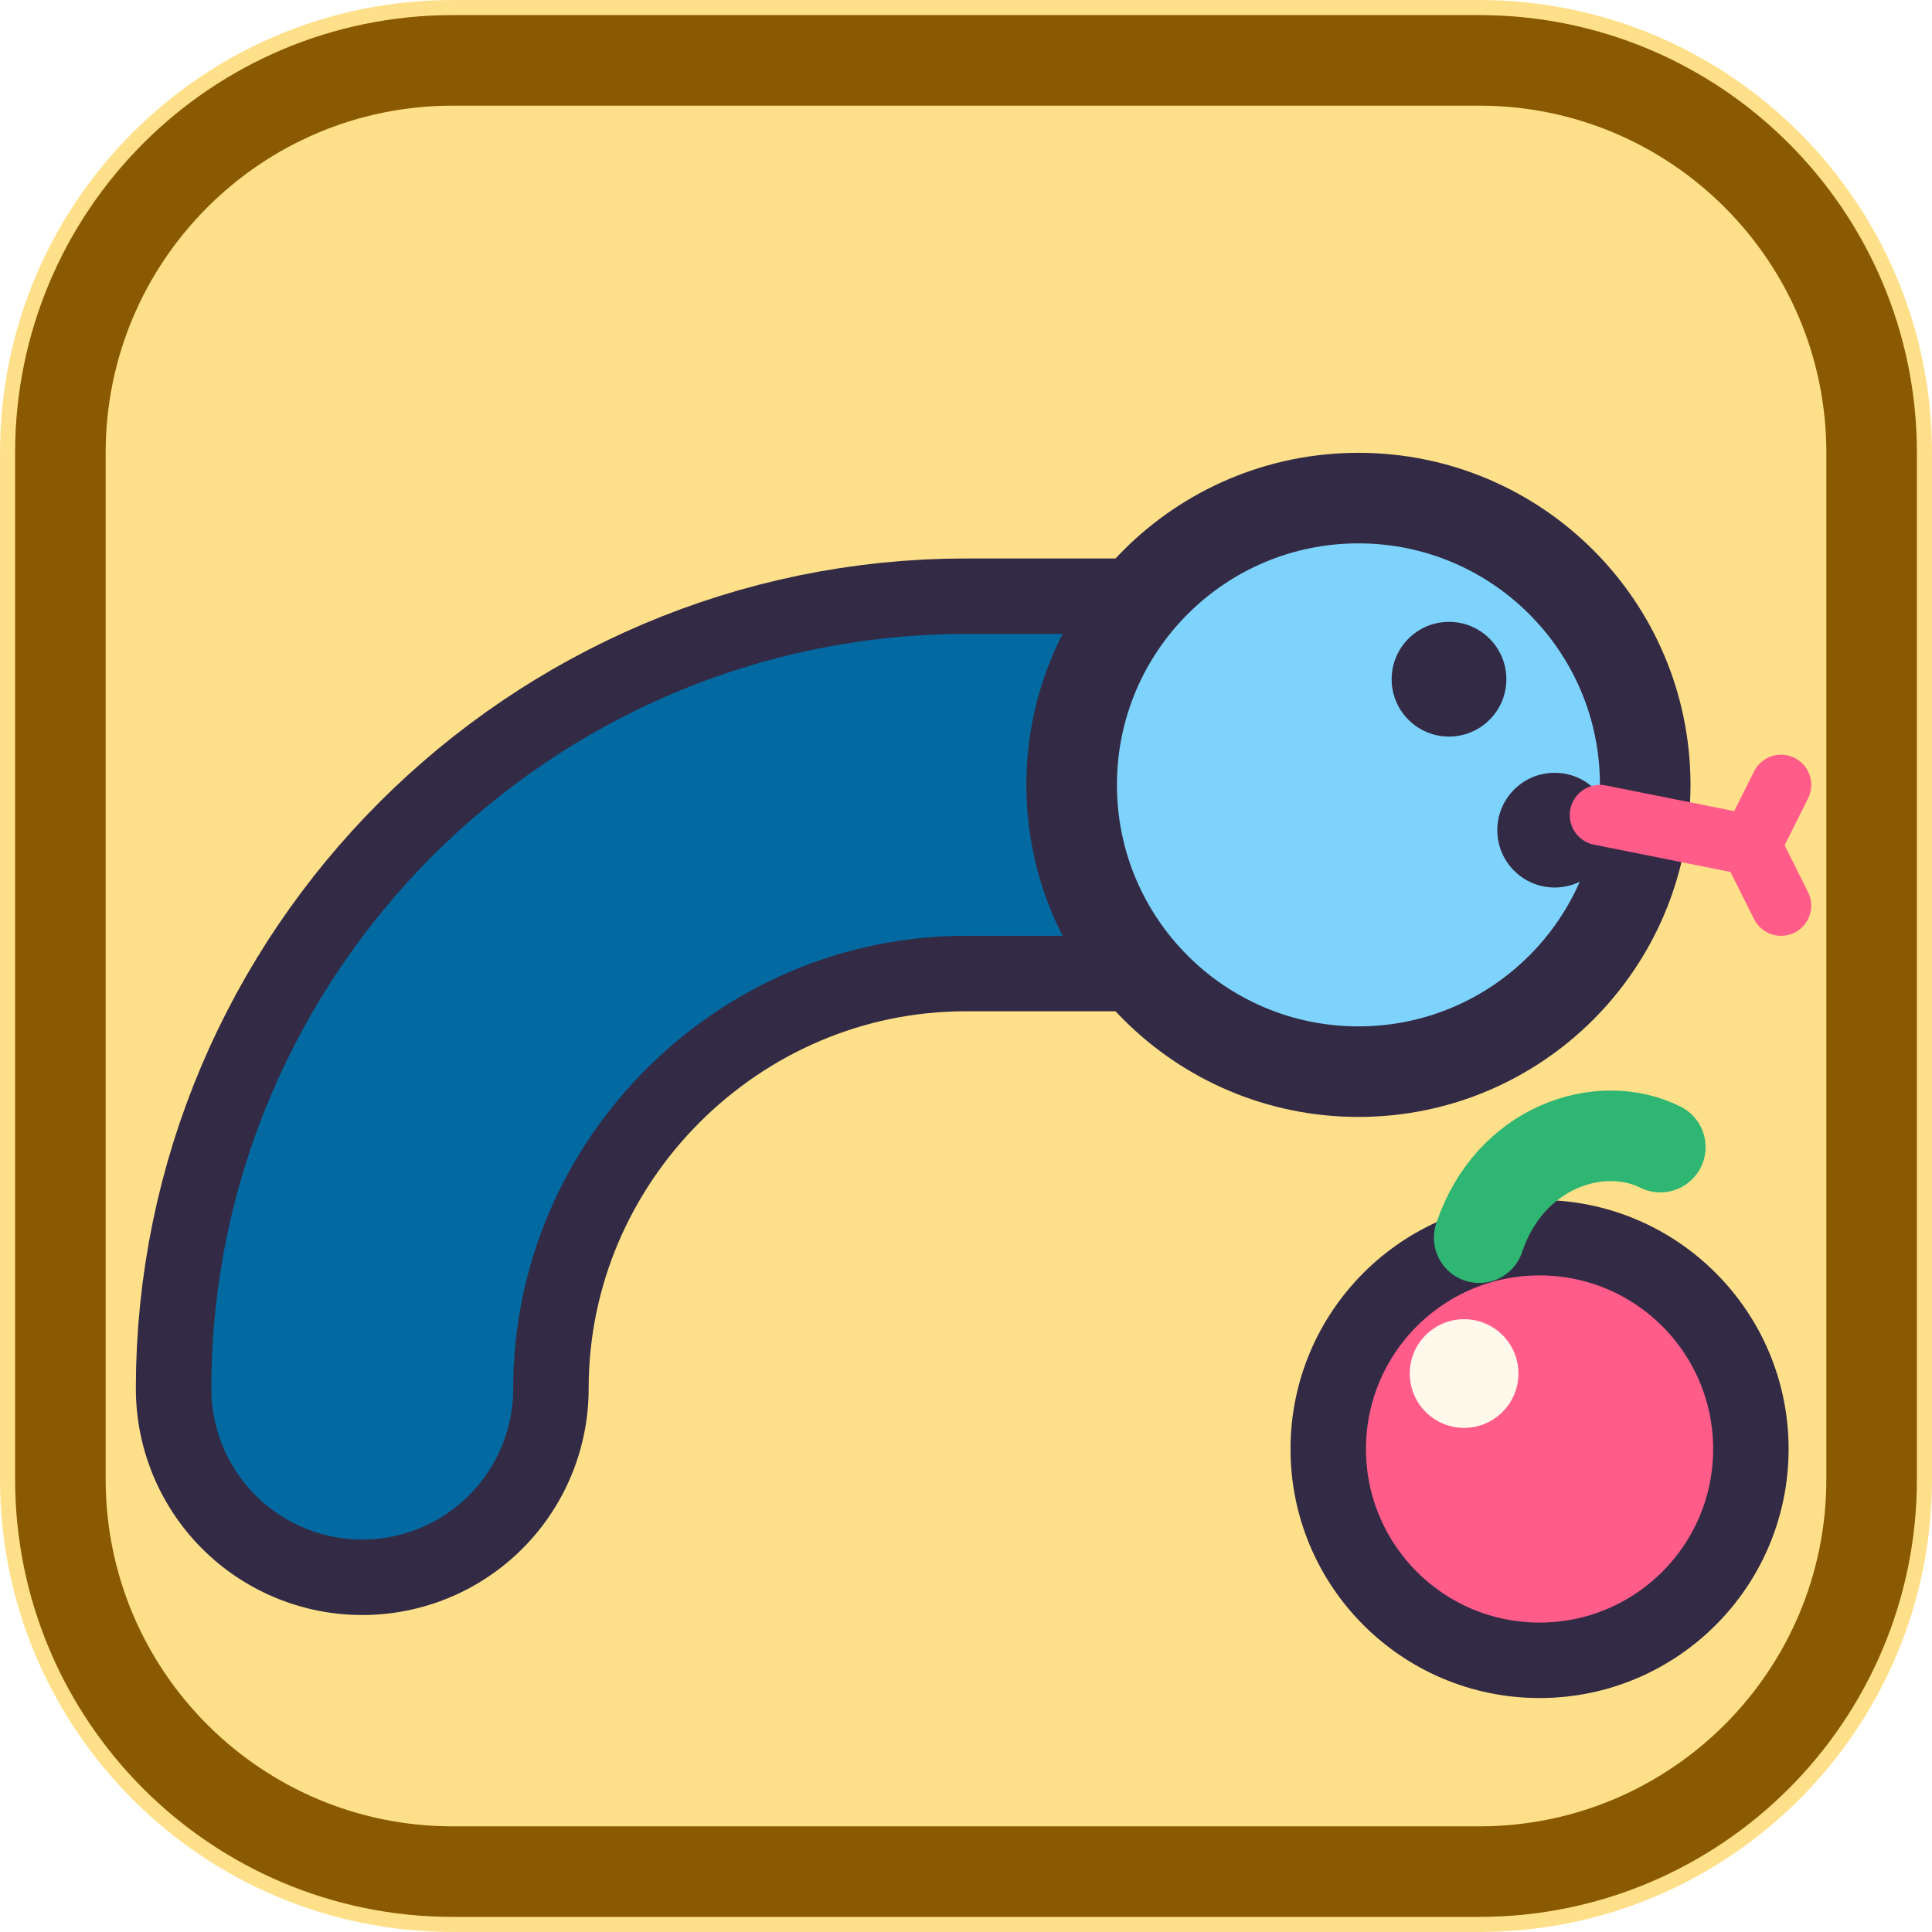
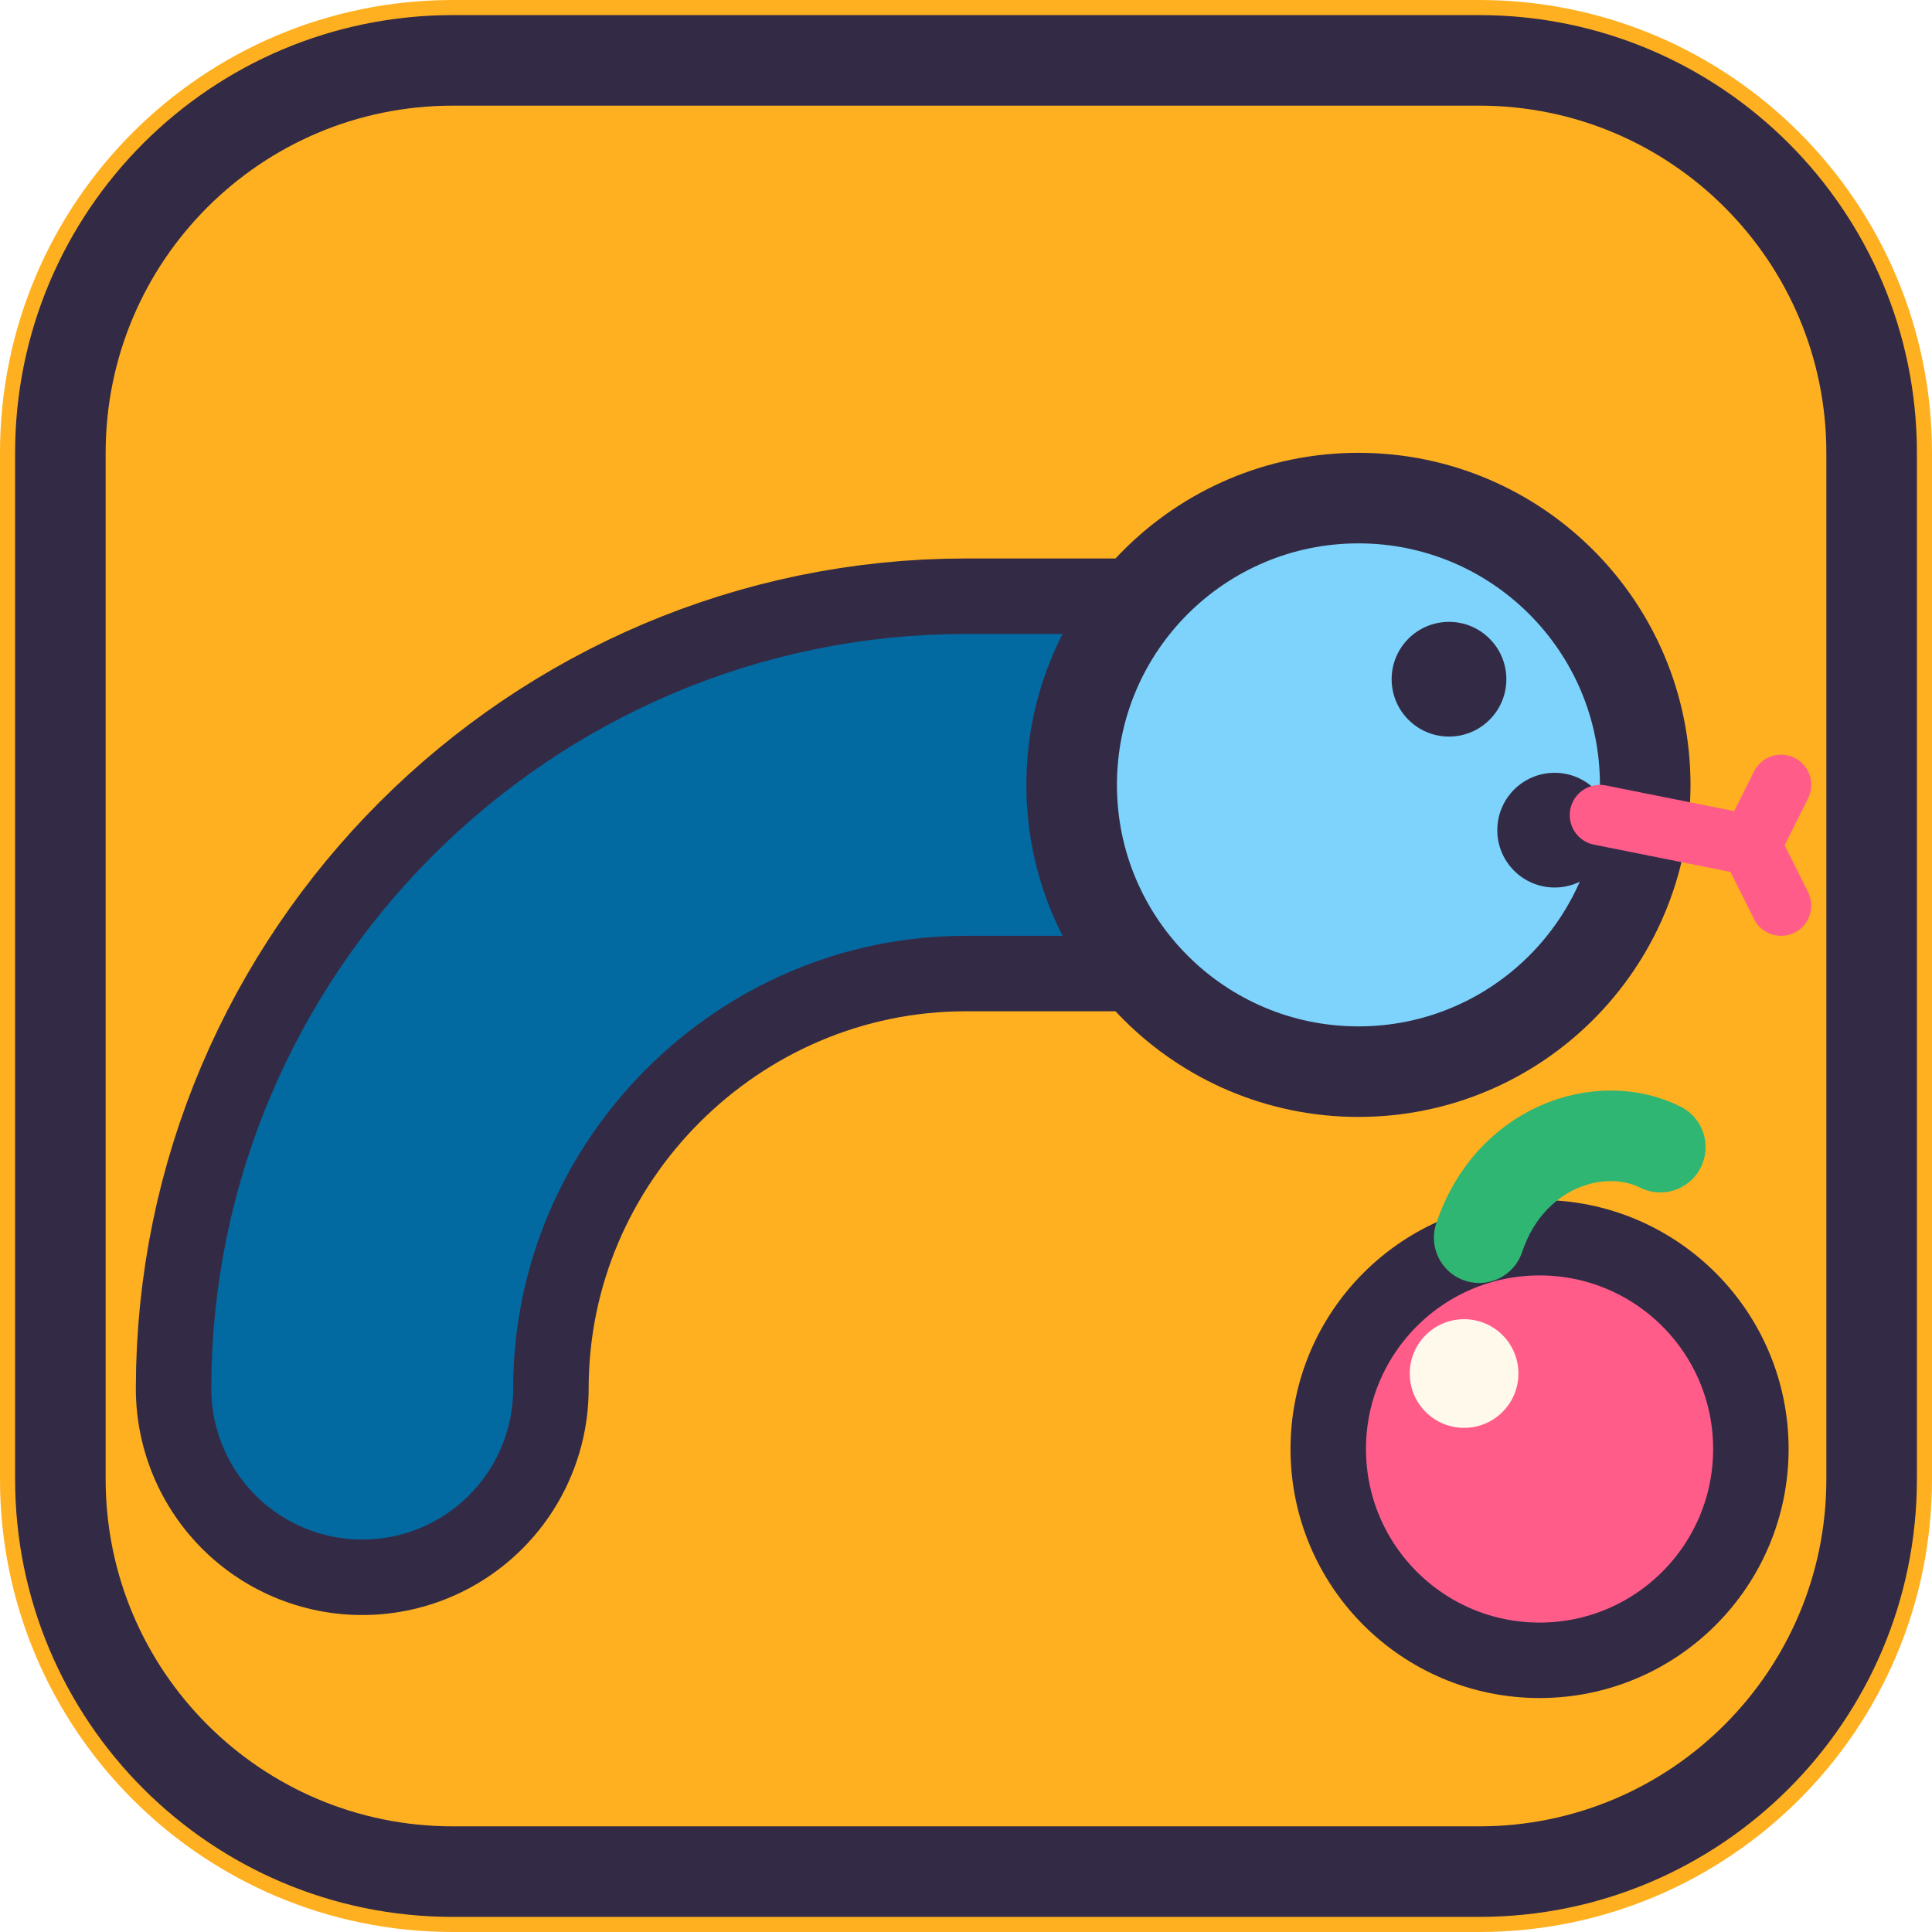
<svg xmlns="http://www.w3.org/2000/svg" viewBox="0 0 64 64">
-   <rect width="64" height="64" rx="15" fill="#FFE08A" />
-   <rect x="2" y="2" width="60" height="60" rx="13" fill="none" stroke="#8A5A00" stroke-width="3" />
+   <rect width="64" height="64" rx="15" fill="#FFB020" />
+   <rect x="2" y="2" width="60" height="60" rx="13" fill="none" stroke="#332B45" stroke-width="3" />
  <path d="M12 46c0-11 9-20 20-20h11" fill="none" stroke="#332B45" stroke-width="15" stroke-linecap="round" stroke-linejoin="round" />
  <path d="M12 46c0-11 9-20 20-20h11" fill="none" stroke="#0369A1" stroke-width="10" stroke-linecap="round" stroke-linejoin="round" />
  <circle cx="45" cy="26" r="9.5" fill="#7DD3FC" stroke="#332B45" stroke-width="3" />
  <circle cx="48" cy="22.5" r="1.9" fill="#332B45" />
  <circle cx="51.5" cy="27.5" r="1.9" fill="#332B45" />
  <path d="M53 27l5 1M58 28l1-2M58 28l1 2" fill="none" stroke="#FF5C8A" stroke-width="2" stroke-linecap="round" />
  <circle cx="51" cy="48" r="7" fill="#FF5C8A" stroke="#332B45" stroke-width="2.5" />
  <path d="M49 41c1-3 4-4 6-3" fill="none" stroke="#2FB673" stroke-width="3" stroke-linecap="round" />
  <circle cx="48.5" cy="45.5" r="1.8" fill="#FFF9EC" />
</svg>
